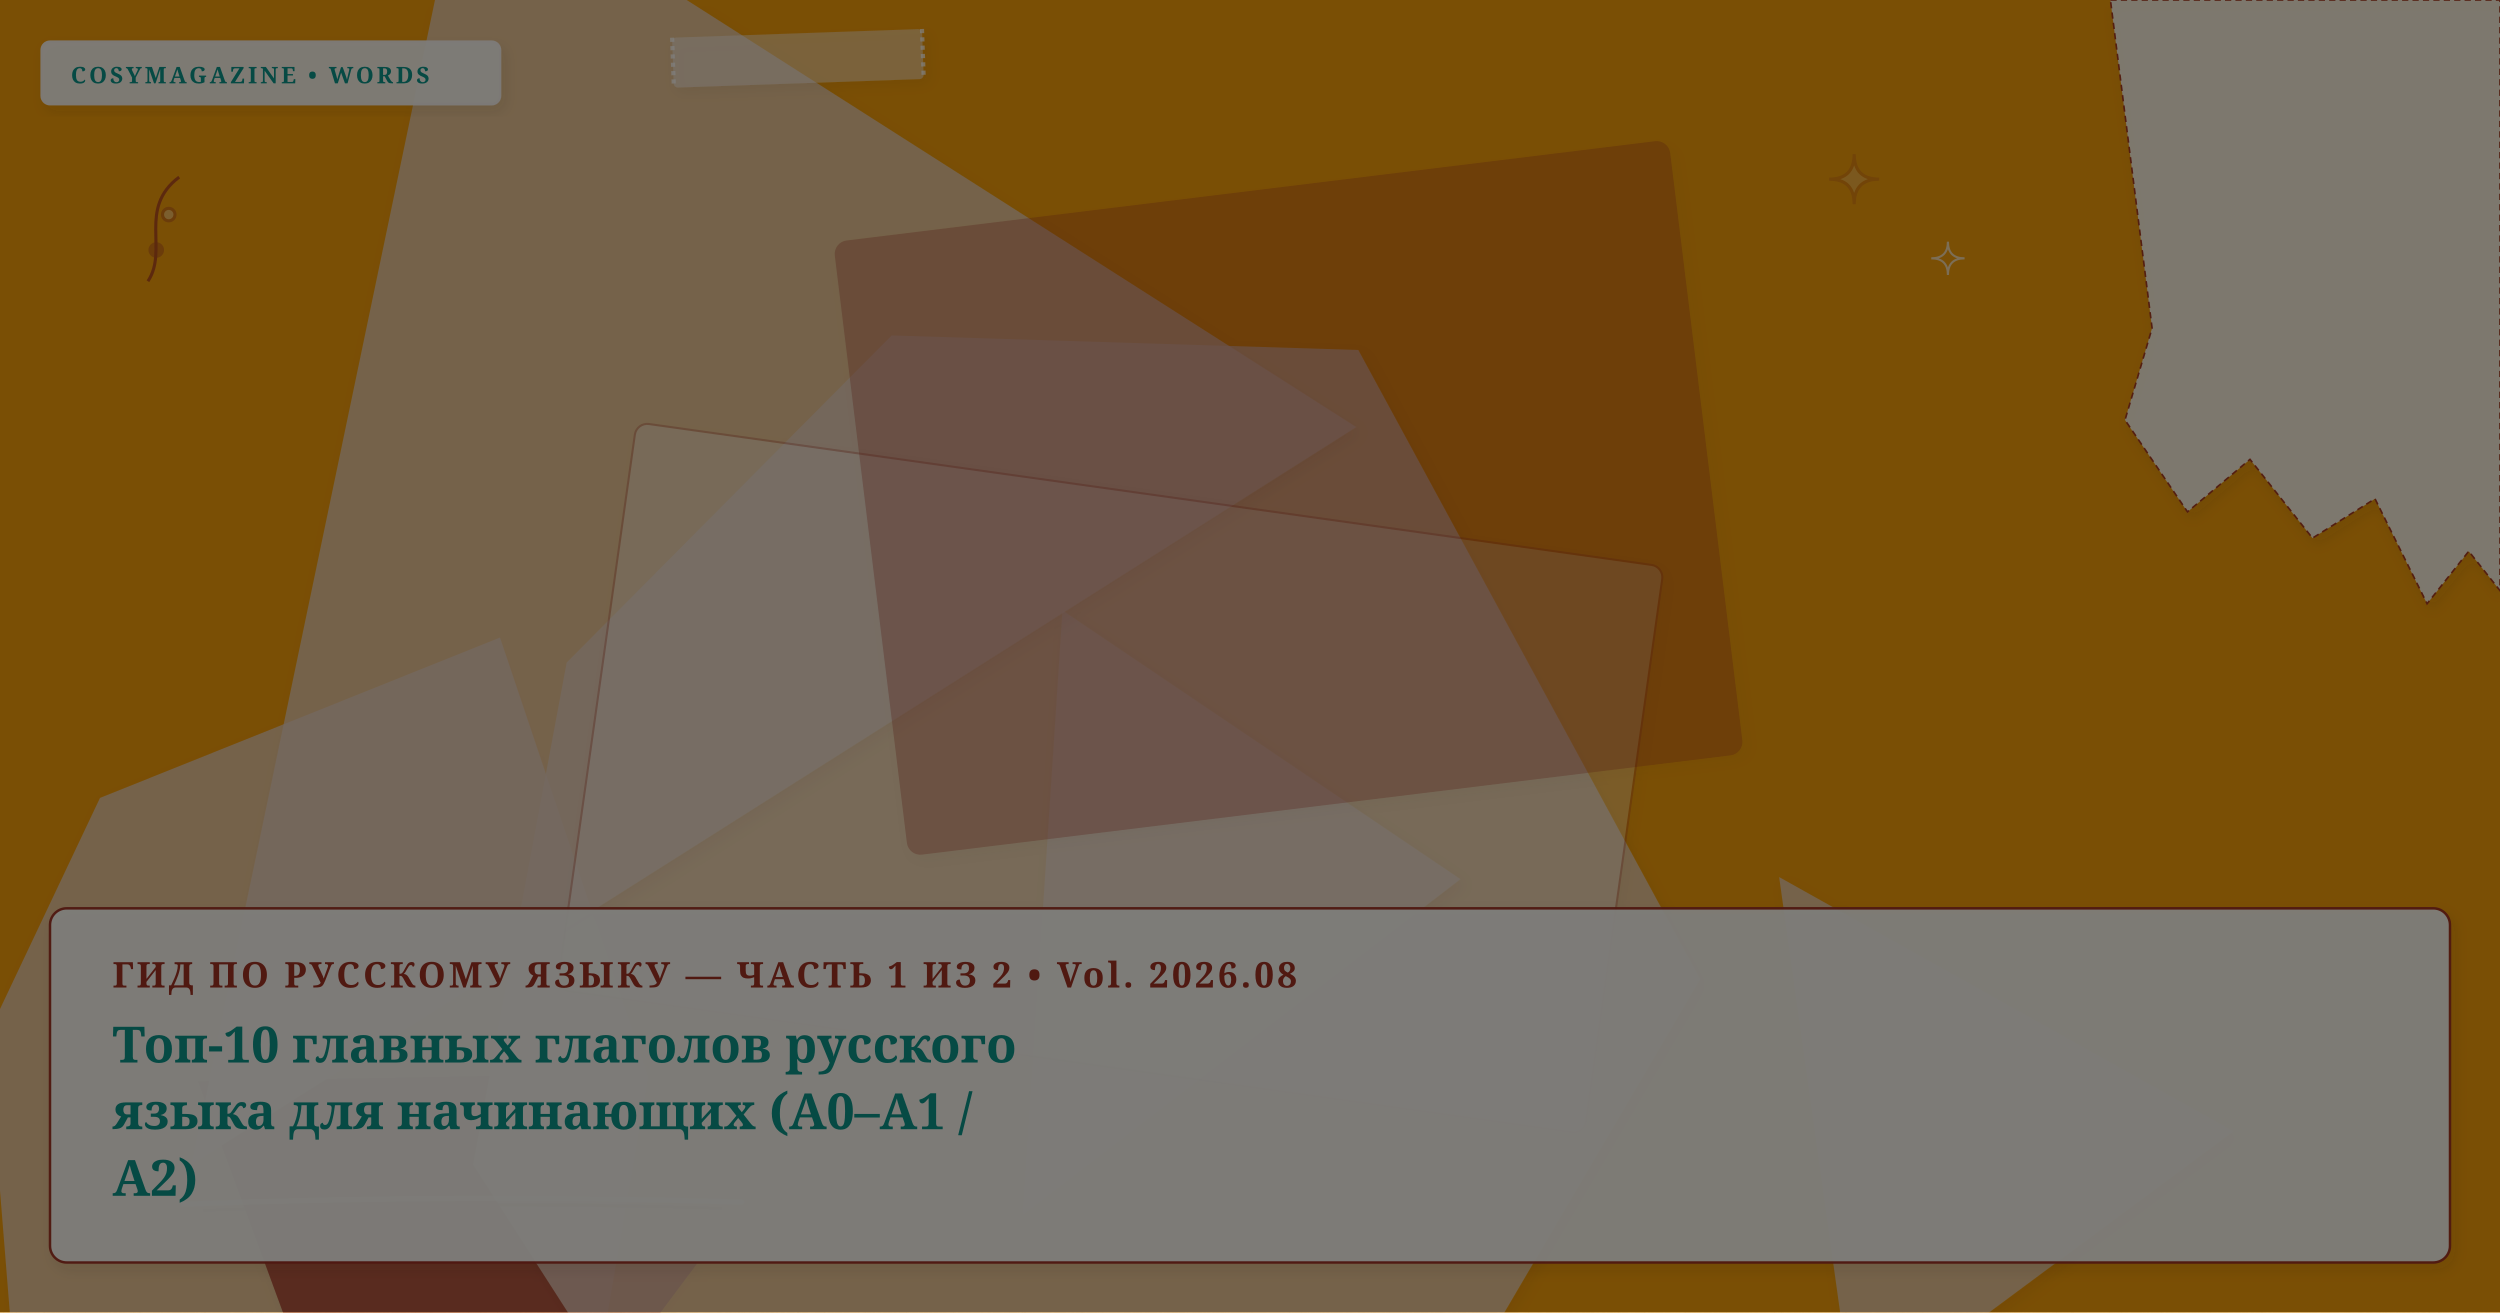
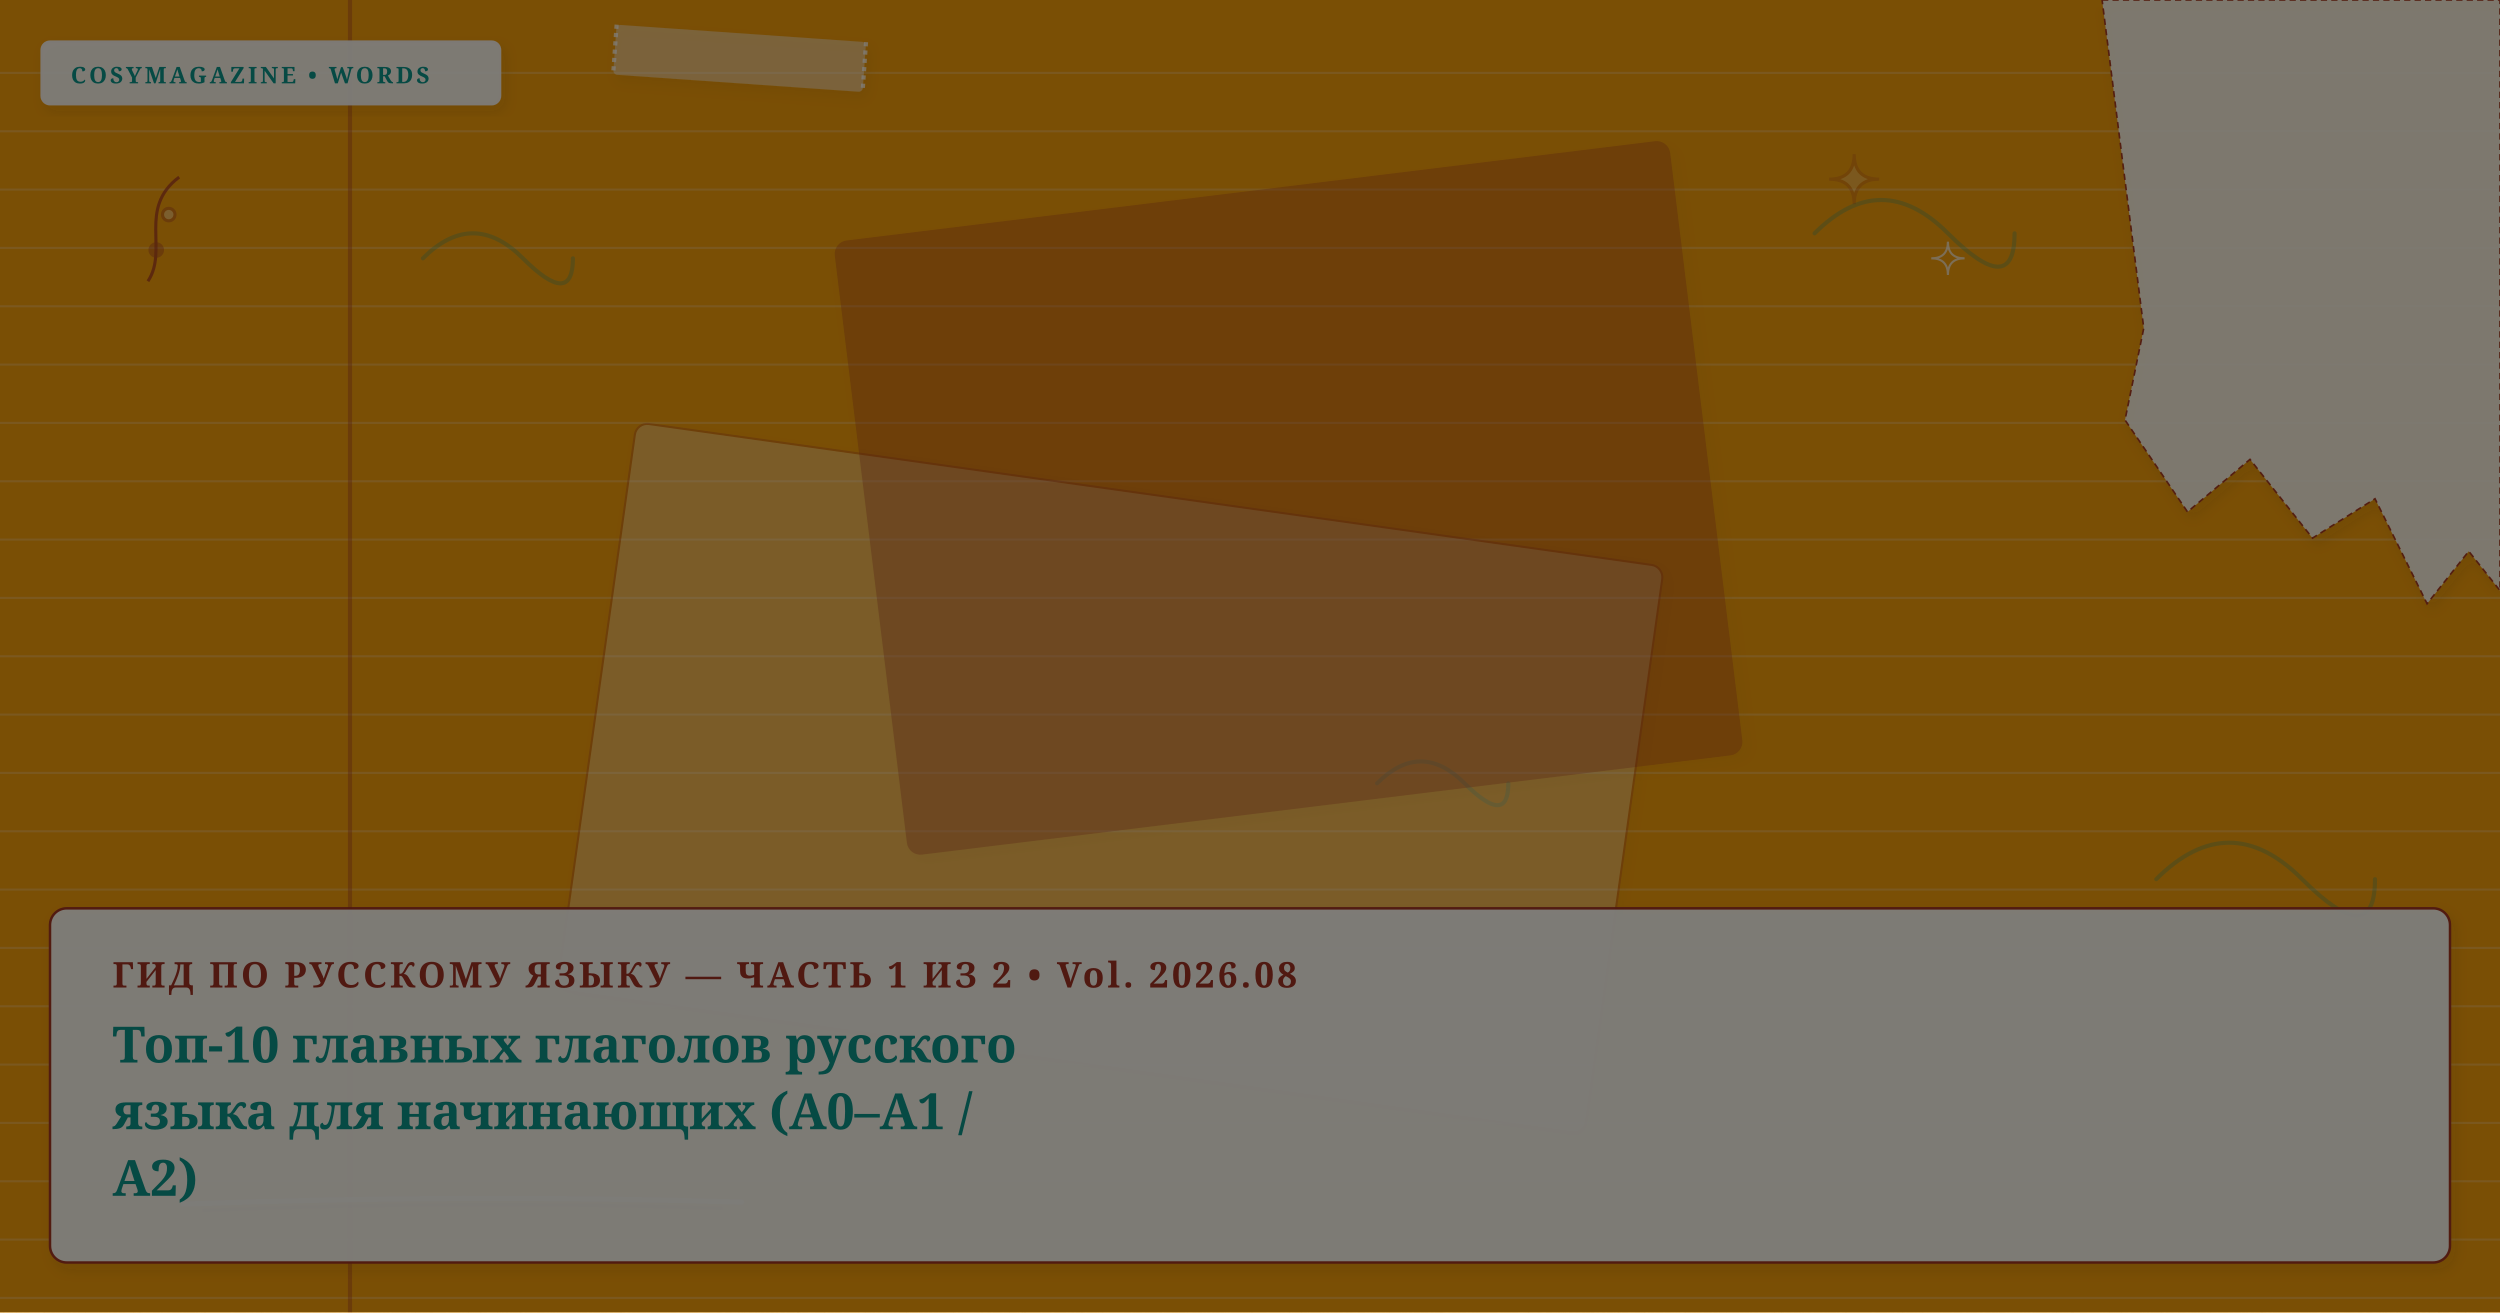
<svg xmlns="http://www.w3.org/2000/svg" viewBox="0 0 1200 630" width="100%" height="100%" preserveAspectRatio="xMidYMid slice" class="cosy-cover-art" data-motif="notebook-handwritten" data-seed="top-10-verbs-ru" data-lang="ru">
  <defs>
    <filter id="soft-shadow" x="-20%" y="-20%" width="140%" height="140%">
      <feDropShadow dx="2" dy="3" stdDeviation="3" flood-color="#3C281E" flood-opacity="0.10" />
    </filter>
    <filter id="paper-grain" x="0%" y="0%" width="100%" height="100%">
      <feTurbulence type="fractalNoise" baseFrequency="0.65" numOctaves="3" result="noise" />
      <feColorMatrix type="saturate" values="0" />
      <feComponentTransfer>
        <feFuncA type="linear" slope="0.05" />
      </feComponentTransfer>
      <feBlend mode="multiply" in="SourceGraphic" result="blend" />
    </filter>
  </defs>
  <style>
        @media (prefers-reduced-motion: reduce) {
          .cosy-cover-art * { animation: none !important; transition: none !important; }
        }
      </style>
  <rect width="1200" height="630" fill="#f59e0b" />
-   <polygon points="311,517 282,687 11,708 -6,497 48,383 240,306" fill="#E8D2C2" opacity="0.75" style="filter: drop-shadow(2px 3px 3px rgba(60,40,30,0.08));" />
-   <polygon points="335,606 246,725 152,674 95,519 257,516" fill="#A03224" opacity="0.75" style="filter: drop-shadow(2px 3px 3px rgba(60,40,30,0.08));" />
-   <polygon points="816,470 681,700 369,780 227,559 272,318 428,161 652,168" fill="#E8D2C2" opacity="0.75" style="filter: drop-shadow(2px 3px 3px rgba(60,40,30,0.08));" />
-   <polygon points="701,422 491,583 510,293" fill="#E8D2C2" opacity="0.75" style="filter: drop-shadow(2px 3px 3px rgba(60,40,30,0.08));" />
-   <polygon points="1072,543 890,678 854,421" fill="#E8D2C2" opacity="0.75" style="filter: drop-shadow(2px 3px 3px rgba(60,40,30,0.08));" />
-   <polygon points="651,205 92,559 223,-68" fill="#E8D2C2" opacity="0.75" style="filter: drop-shadow(2px 3px 3px rgba(60,40,30,0.08));" />
+   <line x1="0" y1="35" x2="1200" y2="35" stroke="#faf7f2" stroke-width="1" opacity="0.22" />
+   <line x1="0" y1="63" x2="1200" y2="63" stroke="#faf7f2" stroke-width="1" opacity="0.22" />
+   <line x1="0" y1="91" x2="1200" y2="91" stroke="#faf7f2" stroke-width="1" opacity="0.22" />
+   <line x1="0" y1="119" x2="1200" y2="119" stroke="#faf7f2" stroke-width="1" opacity="0.22" />
+   <line x1="0" y1="147" x2="1200" y2="147" stroke="#faf7f2" stroke-width="1" opacity="0.22" />
+   <line x1="0" y1="175" x2="1200" y2="175" stroke="#faf7f2" stroke-width="1" opacity="0.22" />
+   <line x1="0" y1="203" x2="1200" y2="203" stroke="#faf7f2" stroke-width="1" opacity="0.22" />
+   <line x1="0" y1="231" x2="1200" y2="231" stroke="#faf7f2" stroke-width="1" opacity="0.22" />
+   <line x1="0" y1="259" x2="1200" y2="259" stroke="#faf7f2" stroke-width="1" opacity="0.22" />
+   <line x1="0" y1="287" x2="1200" y2="287" stroke="#faf7f2" stroke-width="1" opacity="0.22" />
+   <line x1="0" y1="315" x2="1200" y2="315" stroke="#faf7f2" stroke-width="1" opacity="0.22" />
+   <line x1="0" y1="343" x2="1200" y2="343" stroke="#faf7f2" stroke-width="1" opacity="0.22" />
+   <line x1="0" y1="371" x2="1200" y2="371" stroke="#faf7f2" stroke-width="1" opacity="0.22" />
+   <line x1="0" y1="399" x2="1200" y2="399" stroke="#faf7f2" stroke-width="1" opacity="0.22" />
+   <line x1="0" y1="427" x2="1200" y2="427" stroke="#faf7f2" stroke-width="1" opacity="0.22" />
+   <line x1="0" y1="455" x2="1200" y2="455" stroke="#faf7f2" stroke-width="1" opacity="0.22" />
+   <line x1="0" y1="483" x2="1200" y2="483" stroke="#faf7f2" stroke-width="1" opacity="0.22" />
+   <line x1="0" y1="511" x2="1200" y2="511" stroke="#faf7f2" stroke-width="1" opacity="0.22" />
+   <line x1="0" y1="539" x2="1200" y2="539" stroke="#faf7f2" stroke-width="1" opacity="0.22" />
+   <line x1="0" y1="567" x2="1200" y2="567" stroke="#faf7f2" stroke-width="1" opacity="0.22" />
+   <line x1="0" y1="595" x2="1200" y2="595" stroke="#faf7f2" stroke-width="1" opacity="0.22" />
+   <line x1="0" y1="623" x2="1200" y2="623" stroke="#faf7f2" stroke-width="1" opacity="0.22" />
+   <line x1="168" y1="0" x2="168" y2="630" stroke="#A03224" stroke-width="2" opacity="0.35" />
+   <path d="M 871 112 Q 903 80 935 112 T 967 112" fill="none" stroke="#0d9488" stroke-width="2" stroke-linecap="round" opacity="0.25" />
+   <path d="M 661 376 Q 682 355 703 376 T 724 376" fill="none" stroke="#0d9488" stroke-width="2" stroke-linecap="round" opacity="0.25" />
+   <path d="M 203 124 Q 227 100 251 124 T 275 124" fill="none" stroke="#0d9488" stroke-width="2" stroke-linecap="round" opacity="0.25" />
+   <path d="M 1035 422 Q 1070 387 1105 422 T 1140 422" fill="none" stroke="#0d9488" stroke-width="2" stroke-linecap="round" opacity="0.25" />
  <g transform="rotate(8 533 373.5)">
    <rect x="284" y="236" width="498" height="275" rx="6" fill="#faf7f2" opacity="0.3" stroke="#A03224" stroke-width="1" filter="url(#soft-shadow)" />
  </g>
  <g transform="rotate(-7 618.5 239)">
    <rect x="417" y="91" width="403" height="296" rx="6" fill="#A03224" opacity="0.3" stroke="#A03224" stroke-width="1" filter="url(#soft-shadow)" />
  </g>
  <g class="cover-torn-paper" filter="url(#soft-shadow)">
-     <polygon points="1013,0 1200,0 1200,283.5 1185,264.6 1165,289.8 1140,239.4 1110,258.3 1080,220.5 1050,245.7 1020,201.6 1033,157.5 1013,0" fill="#FCF9F2" opacity="0.9" stroke="#A03224" stroke-width="0.8" stroke-dasharray="3 2" />
+     <polygon points="1009,0 1200,0 1200,283.5 1185,264.6 1165,289.8 1140,239.4 1110,258.3 1080,220.5 1050,245.7 1020,201.6 1029,157.5 1009,0" fill="#FCF9F2" opacity="0.9" stroke="#A03224" stroke-width="0.8" stroke-dasharray="3 2" />
  </g>
-   <g transform="rotate(-2 383 28)" filter="url(#soft-shadow)">
-     <rect x="323" y="16" width="120" height="24" rx="2" fill="#faf7f2" opacity="0.45" />
-     <line x1="323" y1="16" x2="323" y2="40" stroke="#FFFFFF" stroke-width="2" stroke-dasharray="2 2" opacity="0.7" />
-     <line x1="443" y1="16" x2="443" y2="40" stroke="#FFFFFF" stroke-width="2" stroke-dasharray="2 2" opacity="0.7" />
+   <g transform="rotate(4 355 28)" filter="url(#soft-shadow)">
+     <rect x="295" y="16" width="120" height="24" rx="2" fill="#faf7f2" opacity="0.45" />
+     <line x1="295" y1="16" x2="295" y2="40" stroke="#FFFFFF" stroke-width="2" stroke-dasharray="2 2" opacity="0.7" />
+     <line x1="415" y1="16" x2="415" y2="40" stroke="#FFFFFF" stroke-width="2" stroke-dasharray="2 2" opacity="0.7" />
  </g>
  <g class="cover-tiny-doodles" stroke="#A03224" stroke-width="1.5" fill="none" opacity="0.7">
    <path d="M 890 74 Q 890 86 902 86 Q 890 86 890 98 Q 890 86 878 86 Q 890 86 890 74 Z" fill="#faf7f2" opacity="0.3" />
    <path d="M 935 116 Q 935 124 943 124 Q 935 124 935 132 Q 935 124 927 124 Q 935 124 935 116 Z" stroke="#faf7f2" stroke-width="1" />
    <path d="M 71 135 C 81 120, 66 100, 86 85" />
    <circle cx="75" cy="120" r="3" fill="#A03224" opacity="0.5" />
    <circle cx="81" cy="103" r="3" fill="#faf7f2" opacity="0.5" />
  </g>
  <g class="cover-sketchy-underline">
    <path d="M 88 578 Q 222 573 356 577" stroke="#faf7f2" stroke-width="2.5" stroke-linecap="round" fill="none" opacity="0.75" />
    <path d="M 98 581 Q 222 576 346 580" stroke="#A03224" stroke-width="1.5" stroke-linecap="round" fill="none" opacity="0.5" />
  </g>
  <g class="cover-masthead-label" filter="url(#soft-shadow)">
    <rect x="20" y="20" width="220" height="30" rx="4" fill="#FCF9F2" opacity="0.95" stroke="#faf7f2" stroke-width="1.2" />
    <text x="34" y="40" fill="#0d9488" font-family="Fraunces, 'Lora', Georgia, serif" font-size="11" font-weight="bold" letter-spacing="1.4">COSYMAGAZINE • WORDS</text>
  </g>
  <g class="cover-text-overlay" filter="url(#soft-shadow)">
    <rect class="cover-overlay-box" x="24" y="436" width="1152" height="170" rx="8" fill="#FCF9F2" opacity="0.96" stroke="#A03224" stroke-width="1.2" />
    <text x="54" y="474" fill="#A03224" font-family="Fraunces, 'Lora', Georgia, serif" font-size="17" font-weight="bold" letter-spacing="1.5">ГИД ПО РУССКОМУ ЯЗЫКУ — ЧАСТЬ 1 ИЗ 2 • Vol. 2026.08</text>
    <text x="54" y="510" fill="#0d9488" font-family="Fraunces, 'Lora', Georgia, serif" font-size="24" font-weight="bold">Топ-10 главных глаголов русского</text>
    <text x="54" y="542" fill="#0d9488" font-family="Fraunces, 'Lora', Georgia, serif" font-size="24" font-weight="bold">языка для начинающих (A0–A1 /</text>
    <text x="54" y="574" fill="#0d9488" font-family="Fraunces, 'Lora', Georgia, serif" font-size="24" font-weight="bold">A2)</text>
  </g>
  <rect width="1200" height="630" filter="url(#paper-grain)" opacity="0.5" pointer-events="none" />
</svg>
